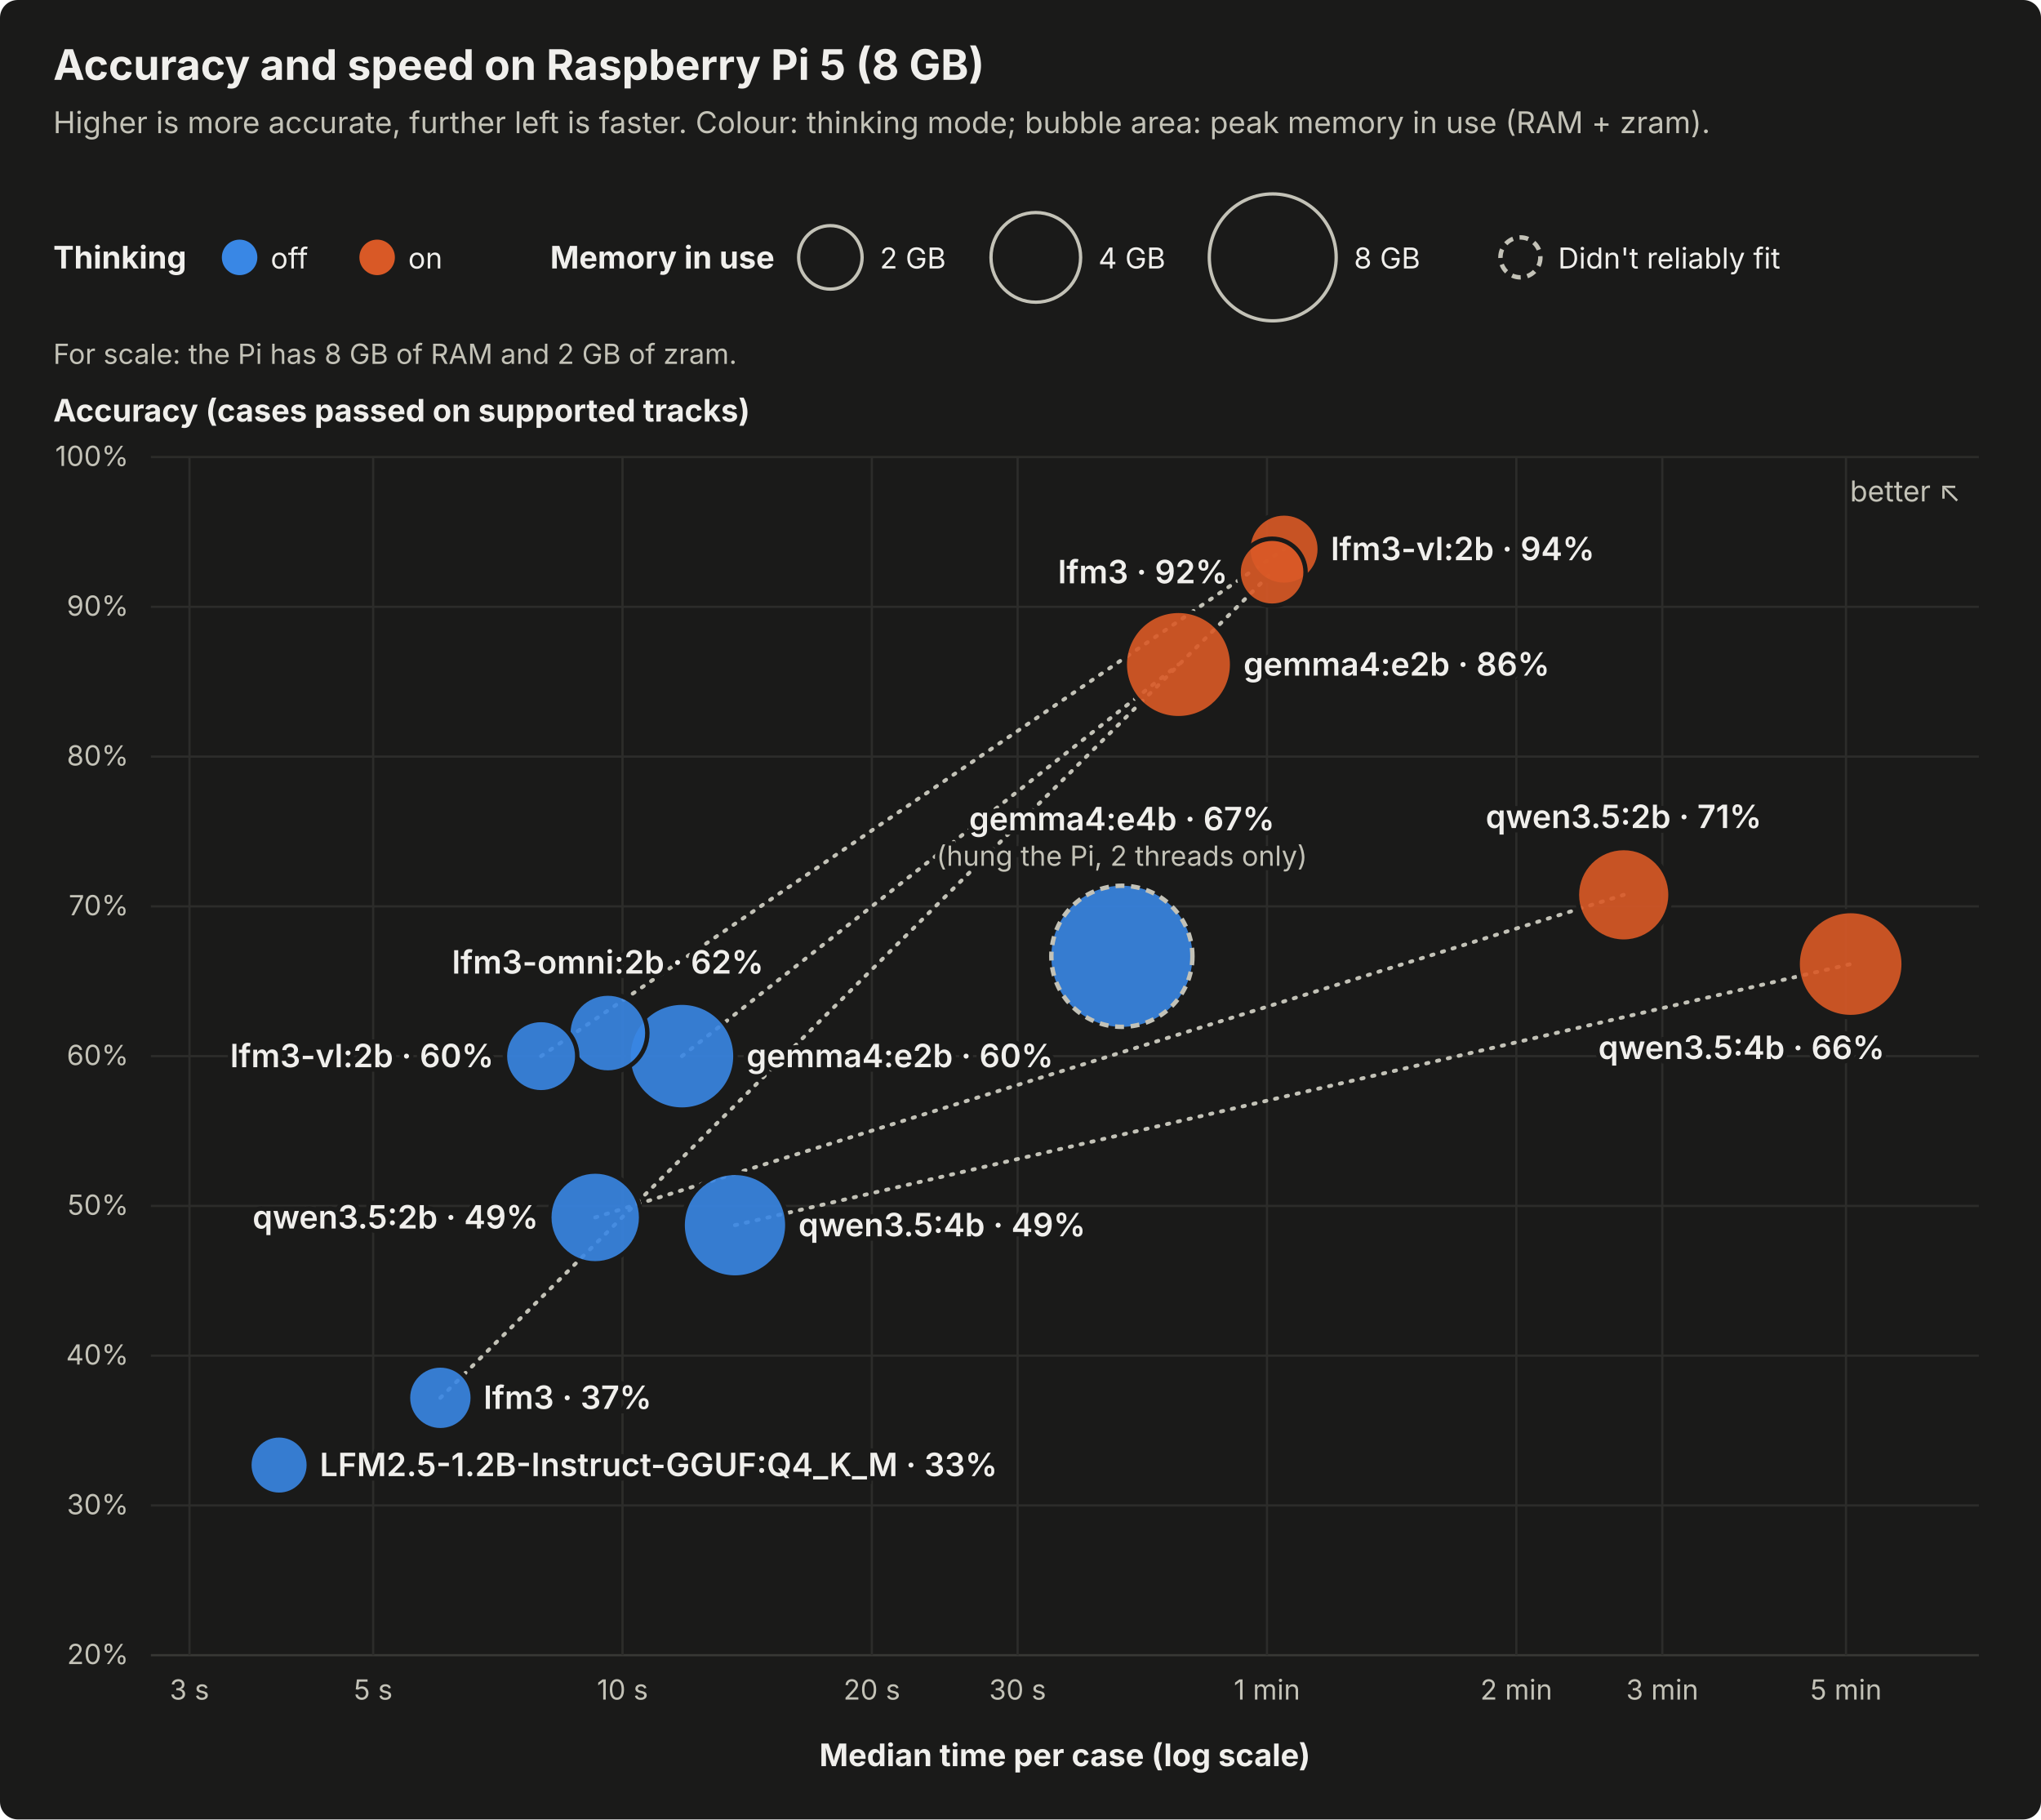
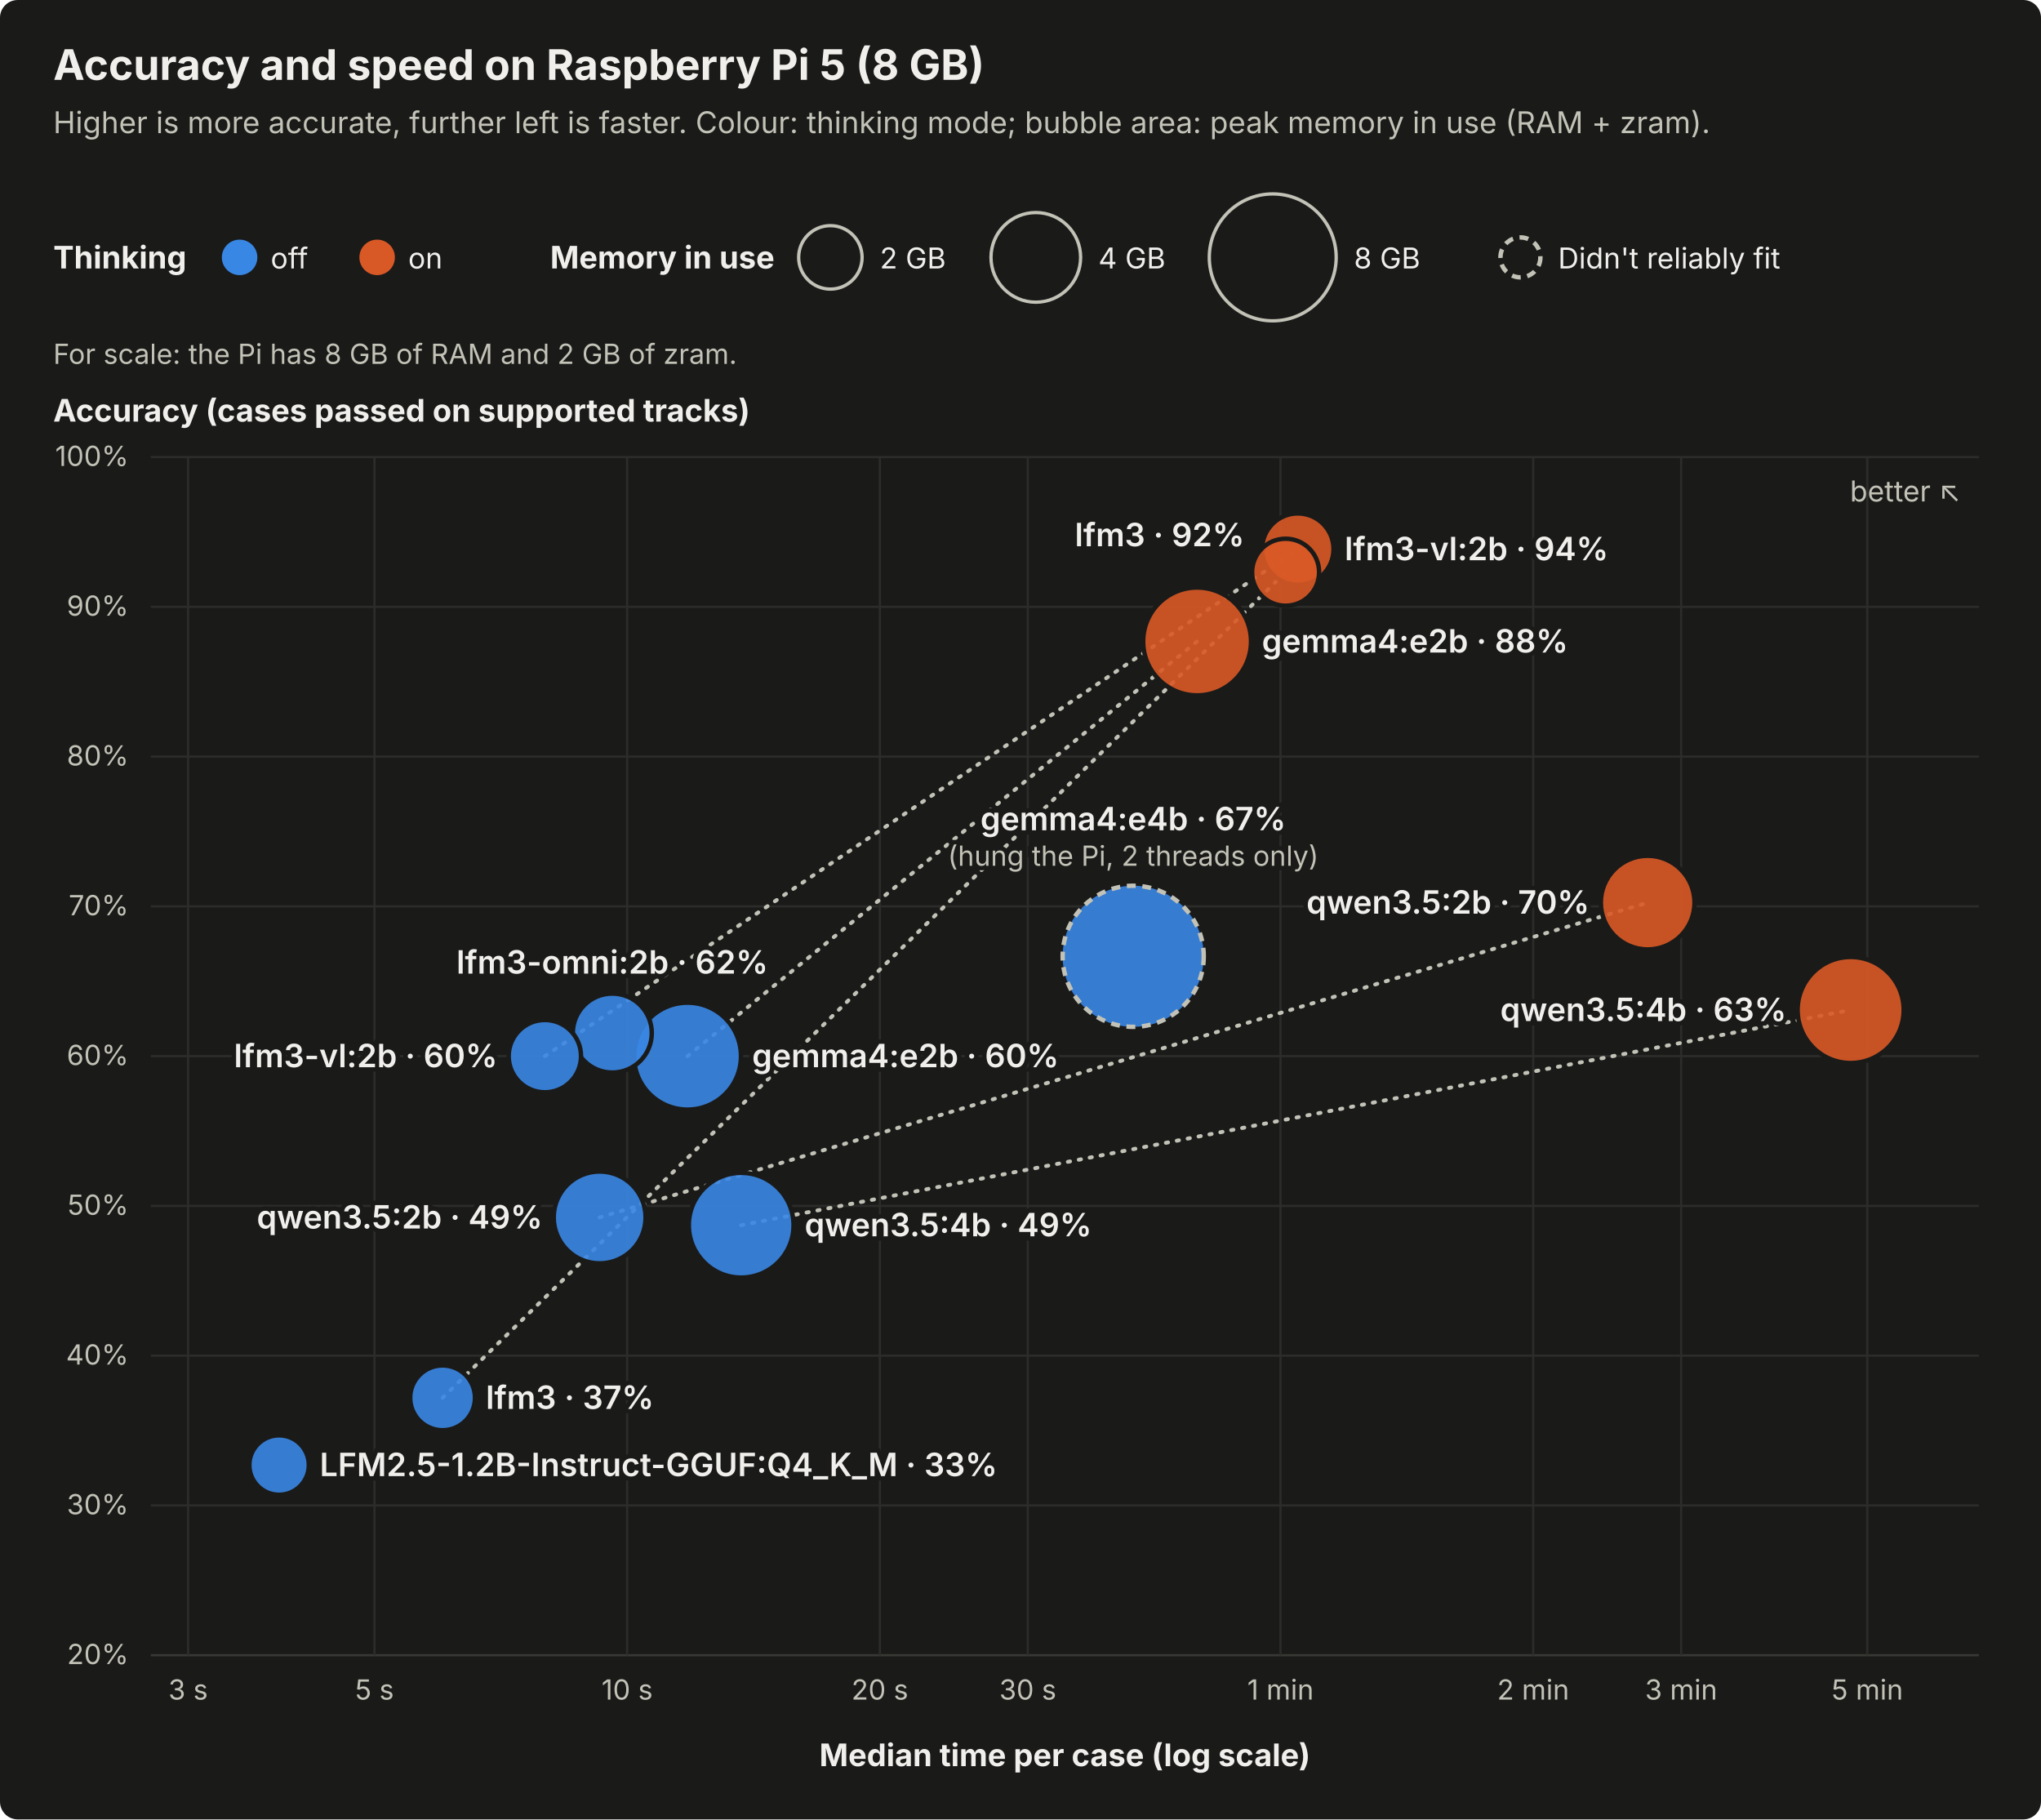
<svg xmlns="http://www.w3.org/2000/svg" width="920" height="820" viewBox="0 0 920 820" role="img" aria-label="Accuracy and speed on Raspberry Pi 5 (8 GB)">
  <rect width="920" height="820" rx="8" fill="#1a1a19" />
  <text x="24.0" y="36.0" font-size="19" font-weight="700" text-anchor="start" fill="#f0efec" font-family="system-ui, -apple-system, Segoe UI, sans-serif">Accuracy and speed on Raspberry Pi 5 (8 GB)</text>
  <text x="24.0" y="60.0" font-size="13.5" font-weight="normal" text-anchor="start" fill="#c3c2b7" font-family="system-ui, -apple-system, Segoe UI, sans-serif">Higher is more accurate, further left is faster. Colour: thinking mode; bubble area: peak memory in use (RAM + zram).</text>
  <text x="24.0" y="121.0" font-size="14" font-weight="700" text-anchor="start" fill="#f0efec" font-family="system-ui, -apple-system, Segoe UI, sans-serif">Thinking</text>
  <circle cx="108" cy="116" r="8" fill="#3987e5" />
  <text x="122.0" y="121.0" font-size="13" font-weight="normal" text-anchor="start" fill="#f0efec" font-family="system-ui, -apple-system, Segoe UI, sans-serif">off</text>
  <circle cx="170" cy="116" r="8" fill="#d95926" />
  <text x="184.0" y="121.0" font-size="13" font-weight="normal" text-anchor="start" fill="#f0efec" font-family="system-ui, -apple-system, Segoe UI, sans-serif">on</text>
  <text x="248.0" y="121.0" font-size="14" font-weight="700" text-anchor="start" fill="#f0efec" font-family="system-ui, -apple-system, Segoe UI, sans-serif">Memory in use</text>
  <circle cx="374.3" cy="116" r="14.3" fill="none" stroke="#c3c2b7" stroke-width="1.5" />
  <text x="396.6" y="121.0" font-size="13" font-weight="normal" text-anchor="start" fill="#f0efec" font-family="system-ui, -apple-system, Segoe UI, sans-serif">2 GB</text>
  <circle cx="466.9" cy="116" r="20.2" fill="none" stroke="#c3c2b7" stroke-width="1.5" />
  <text x="495.1" y="121.0" font-size="13" font-weight="normal" text-anchor="start" fill="#f0efec" font-family="system-ui, -apple-system, Segoe UI, sans-serif">4 GB</text>
  <circle cx="573.7" cy="116" r="28.6" fill="none" stroke="#c3c2b7" stroke-width="1.5" />
  <text x="610.3" y="121.0" font-size="13" font-weight="normal" text-anchor="start" fill="#f0efec" font-family="system-ui, -apple-system, Segoe UI, sans-serif">8 GB</text>
  <circle cx="685.342" cy="116" r="9" fill="none" stroke="#c3c2b7" stroke-width="2" stroke-dasharray="4 3" />
  <text x="702.3" y="121.0" font-size="13" font-weight="normal" text-anchor="start" fill="#f0efec" font-family="system-ui, -apple-system, Segoe UI, sans-serif">Didn't reliably fit</text>
  <text x="24.0" y="164.0" font-size="12.5" font-weight="normal" text-anchor="start" fill="#c3c2b7" font-family="system-ui, -apple-system, Segoe UI, sans-serif">For scale: the Pi has 8 GB of RAM and 2 GB of zram.</text>
  <line x1="68" x2="892" y1="746.0" y2="746.0" stroke="#383835" stroke-width="1" />
  <text x="58.0" y="750.0" font-size="12.5" font-weight="normal" text-anchor="end" fill="#c3c2b7" font-family="system-ui, -apple-system, Segoe UI, sans-serif">20%</text>
  <line x1="68" x2="892" y1="678.5" y2="678.5" stroke="#2c2c2a" stroke-width="1" />
  <text x="58.0" y="682.5" font-size="12.5" font-weight="normal" text-anchor="end" fill="#c3c2b7" font-family="system-ui, -apple-system, Segoe UI, sans-serif">30%</text>
  <line x1="68" x2="892" y1="611.0" y2="611.0" stroke="#2c2c2a" stroke-width="1" />
  <text x="58.0" y="615.0" font-size="12.5" font-weight="normal" text-anchor="end" fill="#c3c2b7" font-family="system-ui, -apple-system, Segoe UI, sans-serif">40%</text>
  <line x1="68" x2="892" y1="543.5" y2="543.5" stroke="#2c2c2a" stroke-width="1" />
  <text x="58.0" y="547.5" font-size="12.5" font-weight="normal" text-anchor="end" fill="#c3c2b7" font-family="system-ui, -apple-system, Segoe UI, sans-serif">50%</text>
  <line x1="68" x2="892" y1="476.0" y2="476.0" stroke="#2c2c2a" stroke-width="1" />
  <text x="58.0" y="480.0" font-size="12.5" font-weight="normal" text-anchor="end" fill="#c3c2b7" font-family="system-ui, -apple-system, Segoe UI, sans-serif">60%</text>
  <line x1="68" x2="892" y1="408.5" y2="408.5" stroke="#2c2c2a" stroke-width="1" />
  <text x="58.0" y="412.5" font-size="12.5" font-weight="normal" text-anchor="end" fill="#c3c2b7" font-family="system-ui, -apple-system, Segoe UI, sans-serif">70%</text>
  <line x1="68" x2="892" y1="341.0" y2="341.0" stroke="#2c2c2a" stroke-width="1" />
  <text x="58.0" y="345.0" font-size="12.5" font-weight="normal" text-anchor="end" fill="#c3c2b7" font-family="system-ui, -apple-system, Segoe UI, sans-serif">80%</text>
  <line x1="68" x2="892" y1="273.5" y2="273.5" stroke="#2c2c2a" stroke-width="1" />
  <text x="58.0" y="277.5" font-size="12.5" font-weight="normal" text-anchor="end" fill="#c3c2b7" font-family="system-ui, -apple-system, Segoe UI, sans-serif">90%</text>
  <line x1="68" x2="892" y1="206.0" y2="206.0" stroke="#2c2c2a" stroke-width="1" />
  <text x="58.0" y="210.0" font-size="12.5" font-weight="normal" text-anchor="end" fill="#c3c2b7" font-family="system-ui, -apple-system, Segoe UI, sans-serif">100%</text>
-   <line x1="85.4" x2="85.4" y1="206" y2="746" stroke="#2c2c2a" stroke-width="1" />
-   <text x="85.4" y="766.0" font-size="12.5" font-weight="normal" text-anchor="middle" fill="#c3c2b7" font-family="system-ui, -apple-system, Segoe UI, sans-serif">3 s</text>
-   <line x1="168.2" x2="168.2" y1="206" y2="746" stroke="#2c2c2a" stroke-width="1" />
-   <text x="168.2" y="766.0" font-size="12.5" font-weight="normal" text-anchor="middle" fill="#c3c2b7" font-family="system-ui, -apple-system, Segoe UI, sans-serif">5 s</text>
-   <line x1="280.6" x2="280.6" y1="206" y2="746" stroke="#2c2c2a" stroke-width="1" />
-   <text x="280.6" y="766.0" font-size="12.5" font-weight="normal" text-anchor="middle" fill="#c3c2b7" font-family="system-ui, -apple-system, Segoe UI, sans-serif">10 s</text>
-   <line x1="393.0" x2="393.0" y1="206" y2="746" stroke="#2c2c2a" stroke-width="1" />
-   <text x="393.0" y="766.0" font-size="12.5" font-weight="normal" text-anchor="middle" fill="#c3c2b7" font-family="system-ui, -apple-system, Segoe UI, sans-serif">20 s</text>
-   <line x1="458.7" x2="458.7" y1="206" y2="746" stroke="#2c2c2a" stroke-width="1" />
-   <text x="458.7" y="766.0" font-size="12.5" font-weight="normal" text-anchor="middle" fill="#c3c2b7" font-family="system-ui, -apple-system, Segoe UI, sans-serif">30 s</text>
-   <line x1="571.1" x2="571.1" y1="206" y2="746" stroke="#2c2c2a" stroke-width="1" />
-   <text x="571.1" y="766.0" font-size="12.5" font-weight="normal" text-anchor="middle" fill="#c3c2b7" font-family="system-ui, -apple-system, Segoe UI, sans-serif">1 min</text>
-   <line x1="683.5" x2="683.5" y1="206" y2="746" stroke="#2c2c2a" stroke-width="1" />
-   <text x="683.5" y="766.0" font-size="12.5" font-weight="normal" text-anchor="middle" fill="#c3c2b7" font-family="system-ui, -apple-system, Segoe UI, sans-serif">2 min</text>
-   <line x1="749.3" x2="749.3" y1="206" y2="746" stroke="#2c2c2a" stroke-width="1" />
-   <text x="749.3" y="766.0" font-size="12.5" font-weight="normal" text-anchor="middle" fill="#c3c2b7" font-family="system-ui, -apple-system, Segoe UI, sans-serif">3 min</text>
-   <line x1="832.1" x2="832.1" y1="206" y2="746" stroke="#2c2c2a" stroke-width="1" />
-   <text x="832.1" y="766.0" font-size="12.5" font-weight="normal" text-anchor="middle" fill="#c3c2b7" font-family="system-ui, -apple-system, Segoe UI, sans-serif">5 min</text>
+   <line x1="84.8" x2="84.8" y1="206" y2="746" stroke="#2c2c2a" stroke-width="1" />
+   <text x="84.8" y="766.0" font-size="12.5" font-weight="normal" text-anchor="middle" fill="#c3c2b7" font-family="system-ui, -apple-system, Segoe UI, sans-serif">3 s</text>
+   <line x1="168.8" x2="168.8" y1="206" y2="746" stroke="#2c2c2a" stroke-width="1" />
+   <text x="168.8" y="766.0" font-size="12.5" font-weight="normal" text-anchor="middle" fill="#c3c2b7" font-family="system-ui, -apple-system, Segoe UI, sans-serif">5 s</text>
+   <line x1="282.7" x2="282.7" y1="206" y2="746" stroke="#2c2c2a" stroke-width="1" />
+   <text x="282.7" y="766.0" font-size="12.5" font-weight="normal" text-anchor="middle" fill="#c3c2b7" font-family="system-ui, -apple-system, Segoe UI, sans-serif">10 s</text>
+   <line x1="396.6" x2="396.6" y1="206" y2="746" stroke="#2c2c2a" stroke-width="1" />
+   <text x="396.6" y="766.0" font-size="12.5" font-weight="normal" text-anchor="middle" fill="#c3c2b7" font-family="system-ui, -apple-system, Segoe UI, sans-serif">20 s</text>
+   <line x1="463.3" x2="463.3" y1="206" y2="746" stroke="#2c2c2a" stroke-width="1" />
+   <text x="463.3" y="766.0" font-size="12.5" font-weight="normal" text-anchor="middle" fill="#c3c2b7" font-family="system-ui, -apple-system, Segoe UI, sans-serif">30 s</text>
+   <line x1="577.2" x2="577.2" y1="206" y2="746" stroke="#2c2c2a" stroke-width="1" />
+   <text x="577.2" y="766.0" font-size="12.5" font-weight="normal" text-anchor="middle" fill="#c3c2b7" font-family="system-ui, -apple-system, Segoe UI, sans-serif">1 min</text>
+   <line x1="691.1" x2="691.1" y1="206" y2="746" stroke="#2c2c2a" stroke-width="1" />
+   <text x="691.1" y="766.0" font-size="12.5" font-weight="normal" text-anchor="middle" fill="#c3c2b7" font-family="system-ui, -apple-system, Segoe UI, sans-serif">2 min</text>
+   <line x1="757.8" x2="757.8" y1="206" y2="746" stroke="#2c2c2a" stroke-width="1" />
+   <text x="757.8" y="766.0" font-size="12.5" font-weight="normal" text-anchor="middle" fill="#c3c2b7" font-family="system-ui, -apple-system, Segoe UI, sans-serif">3 min</text>
+   <line x1="841.7" x2="841.7" y1="206" y2="746" stroke="#2c2c2a" stroke-width="1" />
+   <text x="841.7" y="766.0" font-size="12.5" font-weight="normal" text-anchor="middle" fill="#c3c2b7" font-family="system-ui, -apple-system, Segoe UI, sans-serif">5 min</text>
  <text x="480.0" y="796.0" font-size="14" font-weight="700" text-anchor="middle" fill="#f0efec" font-family="system-ui, -apple-system, Segoe UI, sans-serif">Median time per case (log scale)</text>
  <text x="24.0" y="190.0" font-size="14" font-weight="700" text-anchor="start" fill="#f0efec" font-family="system-ui, -apple-system, Segoe UI, sans-serif">Accuracy (cases passed on supported tracks)</text>
  <text x="884.0" y="226.0" font-size="13" font-weight="normal" text-anchor="end" fill="#c3c2b7" font-family="system-ui, -apple-system, Segoe UI, sans-serif">better ↖</text>
-   <line x1="243.9" y1="476.0" x2="578.8" y2="247.5" stroke="#c3c2b7" stroke-width="1.75" stroke-dasharray="1 4" stroke-linecap="round" />
-   <line x1="198.5" y1="630.0" x2="573.4" y2="257.9" stroke="#c3c2b7" stroke-width="1.75" stroke-dasharray="1 4" stroke-linecap="round" />
-   <line x1="307.4" y1="476.0" x2="531.2" y2="299.5" stroke="#c3c2b7" stroke-width="1.75" stroke-dasharray="1 4" stroke-linecap="round" />
-   <line x1="268.3" y1="548.7" x2="731.9" y2="403.3" stroke="#c3c2b7" stroke-width="1.75" stroke-dasharray="1 4" stroke-linecap="round" />
-   <line x1="331.3" y1="552.2" x2="834.2" y2="434.5" stroke="#c3c2b7" stroke-width="1.75" stroke-dasharray="1 4" stroke-linecap="round" />
-   <circle cx="505.7" cy="431.0" r="31.8" fill="#3987e5" fill-opacity="0.9" stroke="#c3c2b7" stroke-width="2" stroke-dasharray="4 3" />
-   <circle cx="531.2" cy="299.5" r="24.2" fill="#d95926" fill-opacity="0.9" stroke="#1a1a19" stroke-width="2" />
-   <circle cx="307.4" cy="476.0" r="24.1" fill="#3987e5" fill-opacity="0.9" stroke="#1a1a19" stroke-width="2" />
-   <circle cx="834.2" cy="434.5" r="23.9" fill="#d95926" fill-opacity="0.9" stroke="#1a1a19" stroke-width="2" />
-   <circle cx="331.3" cy="552.2" r="23.6" fill="#3987e5" fill-opacity="0.9" stroke="#1a1a19" stroke-width="2" />
-   <circle cx="731.9" cy="403.3" r="21.1" fill="#d95926" fill-opacity="0.9" stroke="#1a1a19" stroke-width="2" />
-   <circle cx="268.3" cy="548.7" r="20.7" fill="#3987e5" fill-opacity="0.9" stroke="#1a1a19" stroke-width="2" />
-   <circle cx="274.0" cy="465.6" r="17.8" fill="#3987e5" fill-opacity="0.9" stroke="#1a1a19" stroke-width="2" />
-   <circle cx="243.9" cy="476.0" r="16.3" fill="#3987e5" fill-opacity="0.9" stroke="#1a1a19" stroke-width="2" />
-   <circle cx="578.8" cy="247.5" r="16.1" fill="#d95926" fill-opacity="0.9" stroke="#1a1a19" stroke-width="2" />
-   <circle cx="573.4" cy="257.9" r="15.1" fill="#d95926" fill-opacity="0.9" stroke="#1a1a19" stroke-width="2" />
-   <circle cx="198.5" cy="630.0" r="14.6" fill="#3987e5" fill-opacity="0.9" stroke="#1a1a19" stroke-width="2" />
+   <line x1="245.6" y1="476.0" x2="585.0" y2="247.5" stroke="#c3c2b7" stroke-width="1.75" stroke-dasharray="1 4" stroke-linecap="round" />
+   <line x1="199.5" y1="630.0" x2="579.5" y2="257.9" stroke="#c3c2b7" stroke-width="1.75" stroke-dasharray="1 4" stroke-linecap="round" />
+   <line x1="309.9" y1="476.0" x2="539.6" y2="289.1" stroke="#c3c2b7" stroke-width="1.75" stroke-dasharray="1 4" stroke-linecap="round" />
+   <line x1="270.3" y1="548.7" x2="742.7" y2="406.8" stroke="#c3c2b7" stroke-width="1.75" stroke-dasharray="1 4" stroke-linecap="round" />
+   <line x1="334.1" y1="552.2" x2="834.2" y2="455.2" stroke="#c3c2b7" stroke-width="1.75" stroke-dasharray="1 4" stroke-linecap="round" />
+   <circle cx="510.8" cy="431.0" r="31.8" fill="#3987e5" fill-opacity="0.9" stroke="#c3c2b7" stroke-width="2" stroke-dasharray="4 3" />
+   <circle cx="539.6" cy="289.1" r="24.3" fill="#d95926" fill-opacity="0.9" stroke="#1a1a19" stroke-width="2" />
+   <circle cx="309.9" cy="476.0" r="24.1" fill="#3987e5" fill-opacity="0.9" stroke="#1a1a19" stroke-width="2" />
+   <circle cx="834.2" cy="455.2" r="23.9" fill="#d95926" fill-opacity="0.9" stroke="#1a1a19" stroke-width="2" />
+   <circle cx="334.1" cy="552.2" r="23.6" fill="#3987e5" fill-opacity="0.9" stroke="#1a1a19" stroke-width="2" />
+   <circle cx="742.7" cy="406.8" r="21.1" fill="#d95926" fill-opacity="0.9" stroke="#1a1a19" stroke-width="2" />
+   <circle cx="270.3" cy="548.7" r="20.7" fill="#3987e5" fill-opacity="0.9" stroke="#1a1a19" stroke-width="2" />
+   <circle cx="276.0" cy="465.6" r="17.8" fill="#3987e5" fill-opacity="0.9" stroke="#1a1a19" stroke-width="2" />
+   <circle cx="245.6" cy="476.0" r="16.3" fill="#3987e5" fill-opacity="0.9" stroke="#1a1a19" stroke-width="2" />
+   <circle cx="585.0" cy="247.5" r="16.1" fill="#d95926" fill-opacity="0.9" stroke="#1a1a19" stroke-width="2" />
+   <circle cx="579.5" cy="257.9" r="15.1" fill="#d95926" fill-opacity="0.9" stroke="#1a1a19" stroke-width="2" />
+   <circle cx="199.5" cy="630.0" r="14.6" fill="#3987e5" fill-opacity="0.9" stroke="#1a1a19" stroke-width="2" />
  <circle cx="125.8" cy="660.3" r="13.4" fill="#3987e5" fill-opacity="0.9" stroke="#1a1a19" stroke-width="2" />
-   <text x="505.7" y="374.2" font-size="14.5" font-weight="600" text-anchor="middle" fill="#f0efec" stroke="#1a1a19" stroke-width="4" paint-order="stroke" font-family="system-ui, -apple-system, Segoe UI, sans-serif">gemma4:e4b · 67%</text>
-   <text x="505.7" y="390.2" font-size="12.5" font-weight="normal" text-anchor="middle" fill="#c3c2b7" stroke="#1a1a19" stroke-width="4" paint-order="stroke" font-family="system-ui, -apple-system, Segoe UI, sans-serif">(hung the Pi, 2 threads only)</text>
-   <text x="560.5" y="304.5" font-size="14.5" font-weight="600" text-anchor="start" fill="#f0efec" stroke="#1a1a19" stroke-width="4" paint-order="stroke" font-family="system-ui, -apple-system, Segoe UI, sans-serif">gemma4:e2b · 86%</text>
-   <text x="336.5" y="481.0" font-size="14.5" font-weight="600" text-anchor="start" fill="#f0efec" stroke="#1a1a19" stroke-width="4" paint-order="stroke" font-family="system-ui, -apple-system, Segoe UI, sans-serif">gemma4:e2b · 60%</text>
-   <text x="785.0" y="477.3" font-size="14.5" font-weight="600" text-anchor="middle" fill="#f0efec" stroke="#1a1a19" stroke-width="4" paint-order="stroke" font-family="system-ui, -apple-system, Segoe UI, sans-serif">qwen3.5:4b · 66%</text>
-   <text x="359.9" y="557.2" font-size="14.5" font-weight="600" text-anchor="start" fill="#f0efec" stroke="#1a1a19" stroke-width="4" paint-order="stroke" font-family="system-ui, -apple-system, Segoe UI, sans-serif">qwen3.5:4b · 49%</text>
-   <text x="731.9" y="373.2" font-size="14.5" font-weight="600" text-anchor="middle" fill="#f0efec" stroke="#1a1a19" stroke-width="4" paint-order="stroke" font-family="system-ui, -apple-system, Segoe UI, sans-serif">qwen3.5:2b · 71%</text>
-   <text x="242.7" y="553.7" font-size="14.5" font-weight="600" text-anchor="end" fill="#f0efec" stroke="#1a1a19" stroke-width="4" paint-order="stroke" font-family="system-ui, -apple-system, Segoe UI, sans-serif">qwen3.5:2b · 49%</text>
-   <text x="274.0" y="438.8" font-size="14.5" font-weight="600" text-anchor="middle" fill="#f0efec" stroke="#1a1a19" stroke-width="4" paint-order="stroke" font-family="system-ui, -apple-system, Segoe UI, sans-serif">lfm3-omni:2b · 62%</text>
-   <text x="222.6" y="481.0" font-size="14.5" font-weight="600" text-anchor="end" fill="#f0efec" stroke="#1a1a19" stroke-width="4" paint-order="stroke" font-family="system-ui, -apple-system, Segoe UI, sans-serif">lfm3-vl:2b · 60%</text>
-   <text x="599.9" y="252.5" font-size="14.5" font-weight="600" text-anchor="start" fill="#f0efec" stroke="#1a1a19" stroke-width="4" paint-order="stroke" font-family="system-ui, -apple-system, Segoe UI, sans-serif">lfm3-vl:2b · 94%</text>
-   <text x="553.4" y="262.9" font-size="14.5" font-weight="600" text-anchor="end" fill="#f0efec" stroke="#1a1a19" stroke-width="4" paint-order="stroke" font-family="system-ui, -apple-system, Segoe UI, sans-serif">lfm3 · 92%</text>
-   <text x="218.0" y="635.0" font-size="14.5" font-weight="600" text-anchor="start" fill="#f0efec" stroke="#1a1a19" stroke-width="4" paint-order="stroke" font-family="system-ui, -apple-system, Segoe UI, sans-serif">lfm3 · 37%</text>
+   <text x="510.8" y="374.2" font-size="14.5" font-weight="600" text-anchor="middle" fill="#f0efec" stroke="#1a1a19" stroke-width="4" paint-order="stroke" font-family="system-ui, -apple-system, Segoe UI, sans-serif">gemma4:e4b · 67%</text>
+   <text x="510.8" y="390.2" font-size="12.5" font-weight="normal" text-anchor="middle" fill="#c3c2b7" stroke="#1a1a19" stroke-width="4" paint-order="stroke" font-family="system-ui, -apple-system, Segoe UI, sans-serif">(hung the Pi, 2 threads only)</text>
+   <text x="568.8" y="294.1" font-size="14.5" font-weight="600" text-anchor="start" fill="#f0efec" stroke="#1a1a19" stroke-width="4" paint-order="stroke" font-family="system-ui, -apple-system, Segoe UI, sans-serif">gemma4:e2b · 88%</text>
+   <text x="339.0" y="481.0" font-size="14.5" font-weight="600" text-anchor="start" fill="#f0efec" stroke="#1a1a19" stroke-width="4" paint-order="stroke" font-family="system-ui, -apple-system, Segoe UI, sans-serif">gemma4:e2b · 60%</text>
+   <text x="805.3" y="460.2" font-size="14.5" font-weight="600" text-anchor="end" fill="#f0efec" stroke="#1a1a19" stroke-width="4" paint-order="stroke" font-family="system-ui, -apple-system, Segoe UI, sans-serif">qwen3.5:4b · 63%</text>
+   <text x="362.7" y="557.2" font-size="14.5" font-weight="600" text-anchor="start" fill="#f0efec" stroke="#1a1a19" stroke-width="4" paint-order="stroke" font-family="system-ui, -apple-system, Segoe UI, sans-serif">qwen3.5:4b · 49%</text>
+   <text x="716.5" y="411.8" font-size="14.5" font-weight="600" text-anchor="end" fill="#f0efec" stroke="#1a1a19" stroke-width="4" paint-order="stroke" font-family="system-ui, -apple-system, Segoe UI, sans-serif">qwen3.5:2b · 70%</text>
+   <text x="244.6" y="553.7" font-size="14.5" font-weight="600" text-anchor="end" fill="#f0efec" stroke="#1a1a19" stroke-width="4" paint-order="stroke" font-family="system-ui, -apple-system, Segoe UI, sans-serif">qwen3.5:2b · 49%</text>
+   <text x="276.0" y="438.8" font-size="14.5" font-weight="600" text-anchor="middle" fill="#f0efec" stroke="#1a1a19" stroke-width="4" paint-order="stroke" font-family="system-ui, -apple-system, Segoe UI, sans-serif">lfm3-omni:2b · 62%</text>
+   <text x="224.3" y="481.0" font-size="14.5" font-weight="600" text-anchor="end" fill="#f0efec" stroke="#1a1a19" stroke-width="4" paint-order="stroke" font-family="system-ui, -apple-system, Segoe UI, sans-serif">lfm3-vl:2b · 60%</text>
+   <text x="606.1" y="252.5" font-size="14.5" font-weight="600" text-anchor="start" fill="#f0efec" stroke="#1a1a19" stroke-width="4" paint-order="stroke" font-family="system-ui, -apple-system, Segoe UI, sans-serif">lfm3-vl:2b · 94%</text>
+   <text x="561.0" y="246.2" font-size="14.5" font-weight="600" text-anchor="end" fill="#f0efec" stroke="#1a1a19" stroke-width="4" paint-order="stroke" font-family="system-ui, -apple-system, Segoe UI, sans-serif">lfm3 · 92%</text>
+   <text x="219.0" y="635.0" font-size="14.5" font-weight="600" text-anchor="start" fill="#f0efec" stroke="#1a1a19" stroke-width="4" paint-order="stroke" font-family="system-ui, -apple-system, Segoe UI, sans-serif">lfm3 · 37%</text>
  <text x="144.1" y="665.3" font-size="14.5" font-weight="600" text-anchor="start" fill="#f0efec" stroke="#1a1a19" stroke-width="4" paint-order="stroke" font-family="system-ui, -apple-system, Segoe UI, sans-serif">LFM2.5-1.2B-Instruct-GGUF:Q4_K_M · 33%</text>
</svg>
